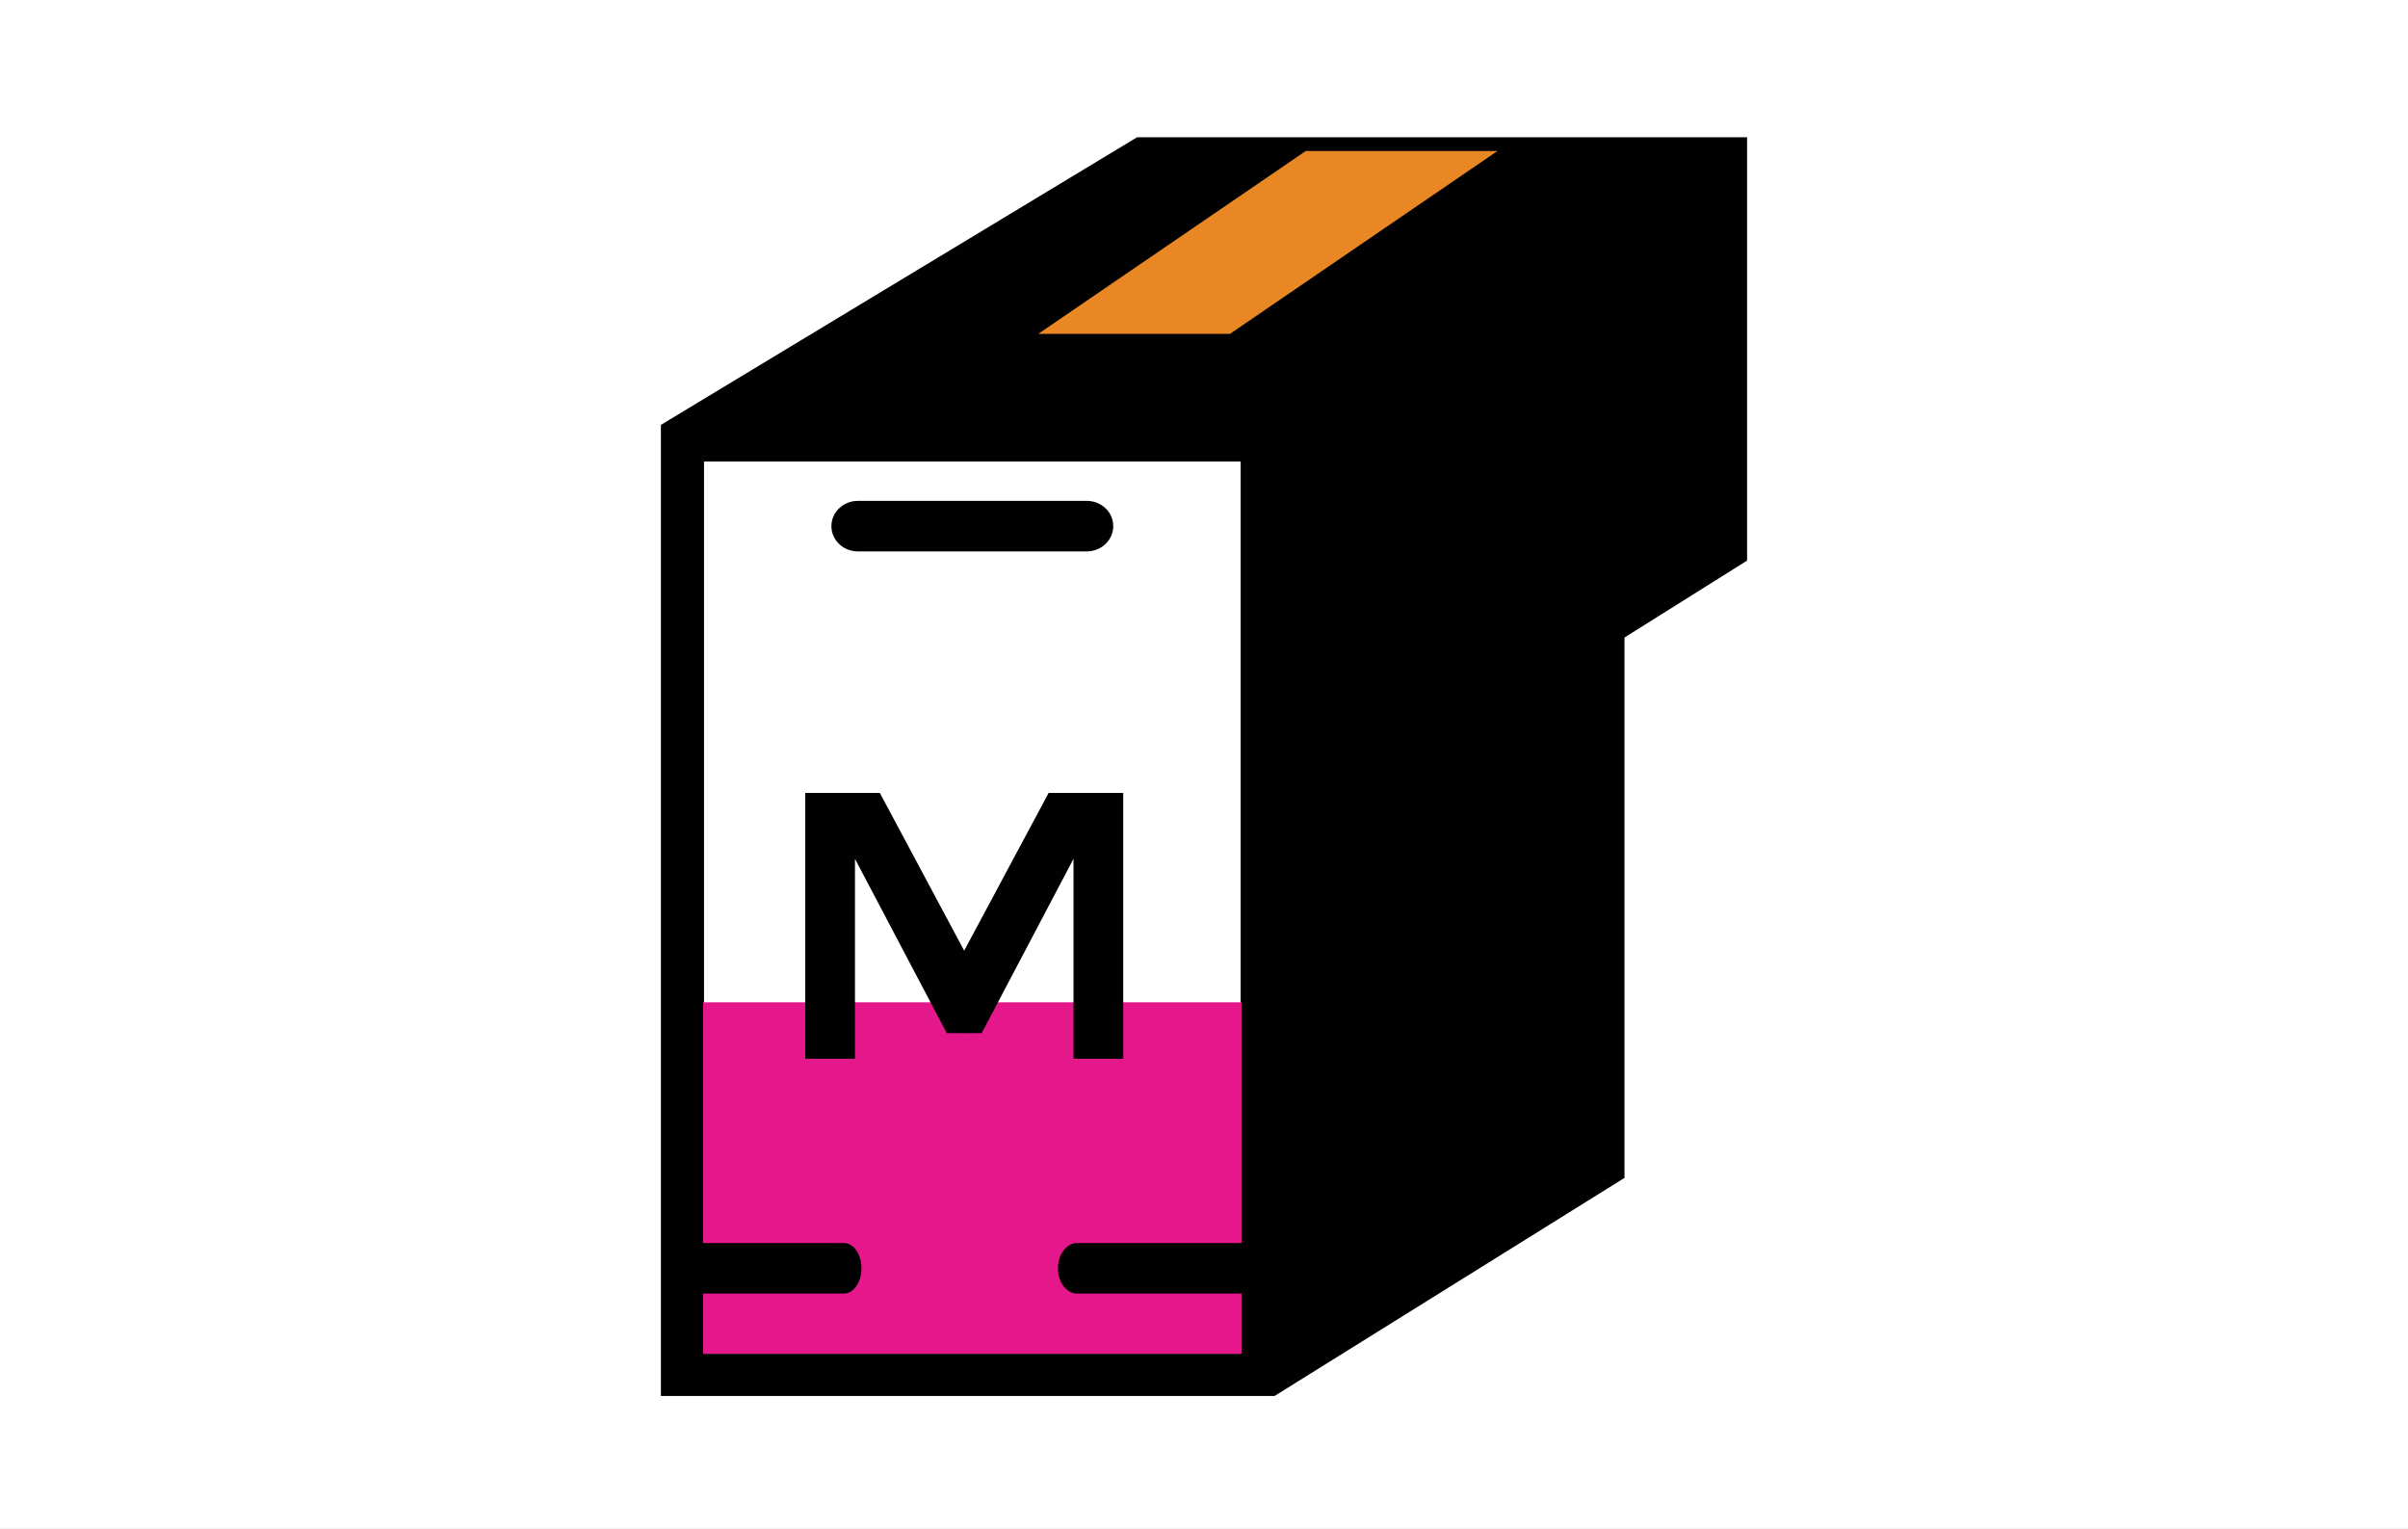
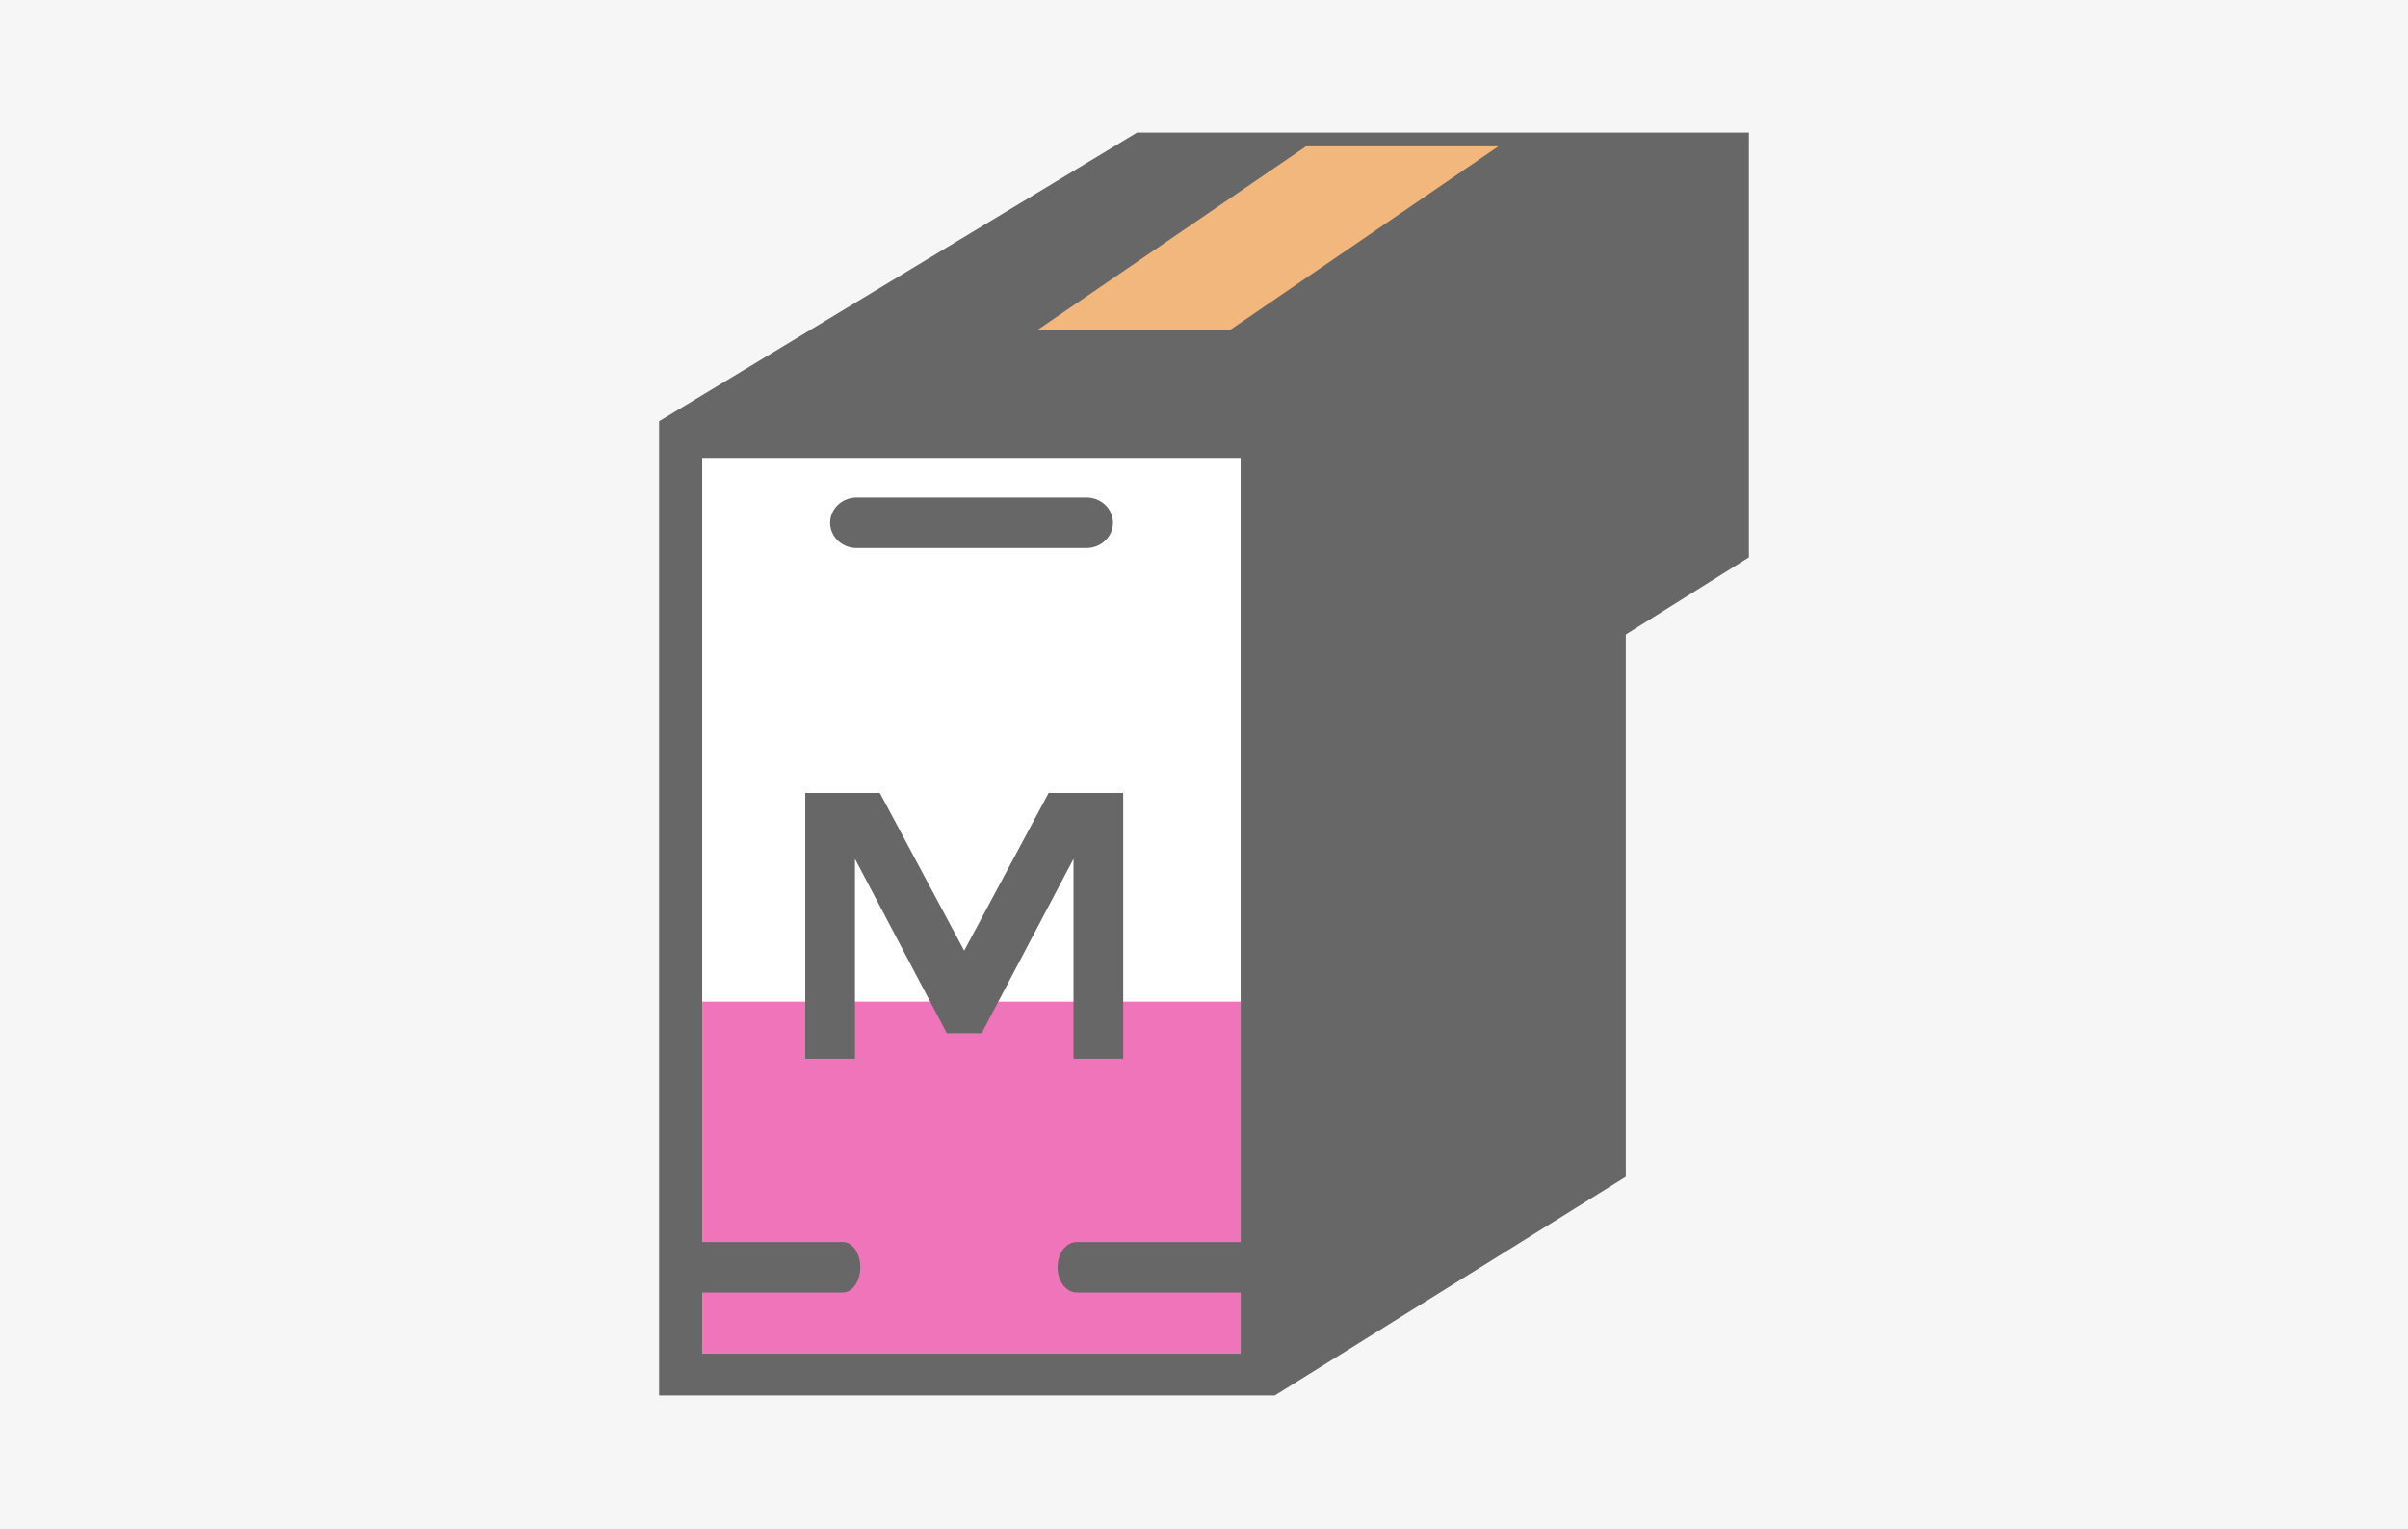
- <svg xmlns="http://www.w3.org/2000/svg" version="1.1" id="Layer_1" x="0px" y="0px" viewBox="0 0 186 118" style="enable-background:new 0 0 186 118;" xml:space="preserve">
-   <style type="text/css">
- 	.st0{fill:#FFFFFF;}
- 	.st1{fill:#010101;}
- 	.st2{fill:#E4178B;}
- 	.st3{fill:#E98724;}
- </style>
-   <rect class="st0" width="186" height="118" />
-   <polygon class="st1" points="51.05,107.8 98.45,107.8 125.48,90.96 125.48,49.23 134.95,43.29 134.95,10.6 87.83,10.6 51.05,32.81   " />
-   <rect x="54.38" y="35.64" class="st0" width="41.45" height="68.9" />
-   <path class="st1" d="M66.99,38.68h16.96c1.13,0,2.04,0.87,2.04,1.95l0,0c0,1.07-0.91,1.95-2.04,1.95H66.26  c-1.13,0-2.04-0.87-2.04-1.95l0,0c0-1.07,0.91-1.95,2.04-1.95H66.99z" />
-   <rect x="54.31" y="77.4" class="st2" width="41.59" height="27.14" />
-   <g>
-     <polygon class="st1" points="62.2,81.76 66.04,81.76 66.04,66.32 73.13,79.78 74.5,79.78 74.5,73.46 67.96,61.23 62.2,61.23  " />
-     <polygon class="st1" points="86.76,81.76 82.92,81.76 82.92,66.32 75.83,79.78 74.45,79.78 74.45,73.46 81,61.23 86.76,61.23  " />
-   </g>
-   <polygon class="st3" points="80.2,25.78 95.01,25.78 115.67,11.66 100.86,11.66 " />
-   <path class="st1" d="M83.75,95.99h12.3c0.82,0,1.48,0.87,1.48,1.95l0,0c0,1.07-0.66,1.95-1.48,1.95H83.2  c-0.82,0-1.48-0.87-1.48-1.95l0,0c0-1.07,0.66-1.95,1.48-1.95H83.75z" />
-   <path class="st1" d="M54.02,95.99h11.17c0.75,0,1.35,0.87,1.35,1.95l0,0c0,1.07-0.6,1.95-1.35,1.95H53.52  c-0.75,0-1.35-0.87-1.35-1.95l0,0c0-1.07,0.6-1.95,1.35-1.95H54.02z" />
+ <svg xmlns="http://www.w3.org/2000/svg" viewBox="0 0 186 118" style="fill: #010101; background-color: white;">
+   <polygon points="50.91,107.76 98.47,107.76 125.58,90.87 125.58,49 135.09,43.04 135.09,10.24 87.82,10.24 50.91,32.53" />
+   <polygon points="80.15,25.47 95.03,25.47 115.74,11.3 100.88,11.3" style="fill: #E98724;" />
+   <rect x="54.24" y="35.36" width="41.59" height="69.13" style="fill: white;" />
+   <rect x="54.24" y="77.35" width="41.59" height="27.14" style="fill: #E4178B;" />
+   <path d="M66.91,38.42h17.01c1.13,0,2.05,0.87,2.05,1.95l0,0c0,1.07-0.92,1.95-2.05,1.95H66.17 c-1.13,0-2.05-0.87-2.05-1.95l0,0c0-1.07,0.92-1.95,2.05-1.95H66.91z" />
+   <path d="M53.89,95.91H65.1c0.75,0,1.35,0.87,1.35,1.95l0,0c0,1.07-0.6,1.95-1.35,1.95H53.4 c-0.75,0-1.35-0.87-1.35-1.95l0,0c0-1.07,0.6-1.95,1.35-1.95H53.89z" />
+   <path d="M83.71,95.91h12.34c0.82,0,1.48,0.87,1.48,1.95l0,0c0,1.07-0.66,1.95-1.48,1.95H83.17 c-0.82,0-1.48-0.87-1.48-1.95l0,0c0-1.07,0.66-1.95,1.48-1.95H83.71z" />
+   <polygon points="62.2,81.76 66.04,81.76 66.04,66.32 73.13,79.78 74.5,79.78 74.5,73.46 67.96,61.23 62.2,61.23" />
+   <polygon points="86.76,81.76 82.92,81.76 82.92,66.32 75.83,79.78 74.45,79.78 74.45,73.46 81,61.23 86.76,61.23" />
+   <rect x="0" y="0" width="186" height="118" style="fill: white; fill-opacity: 0.4;" />
</svg>
